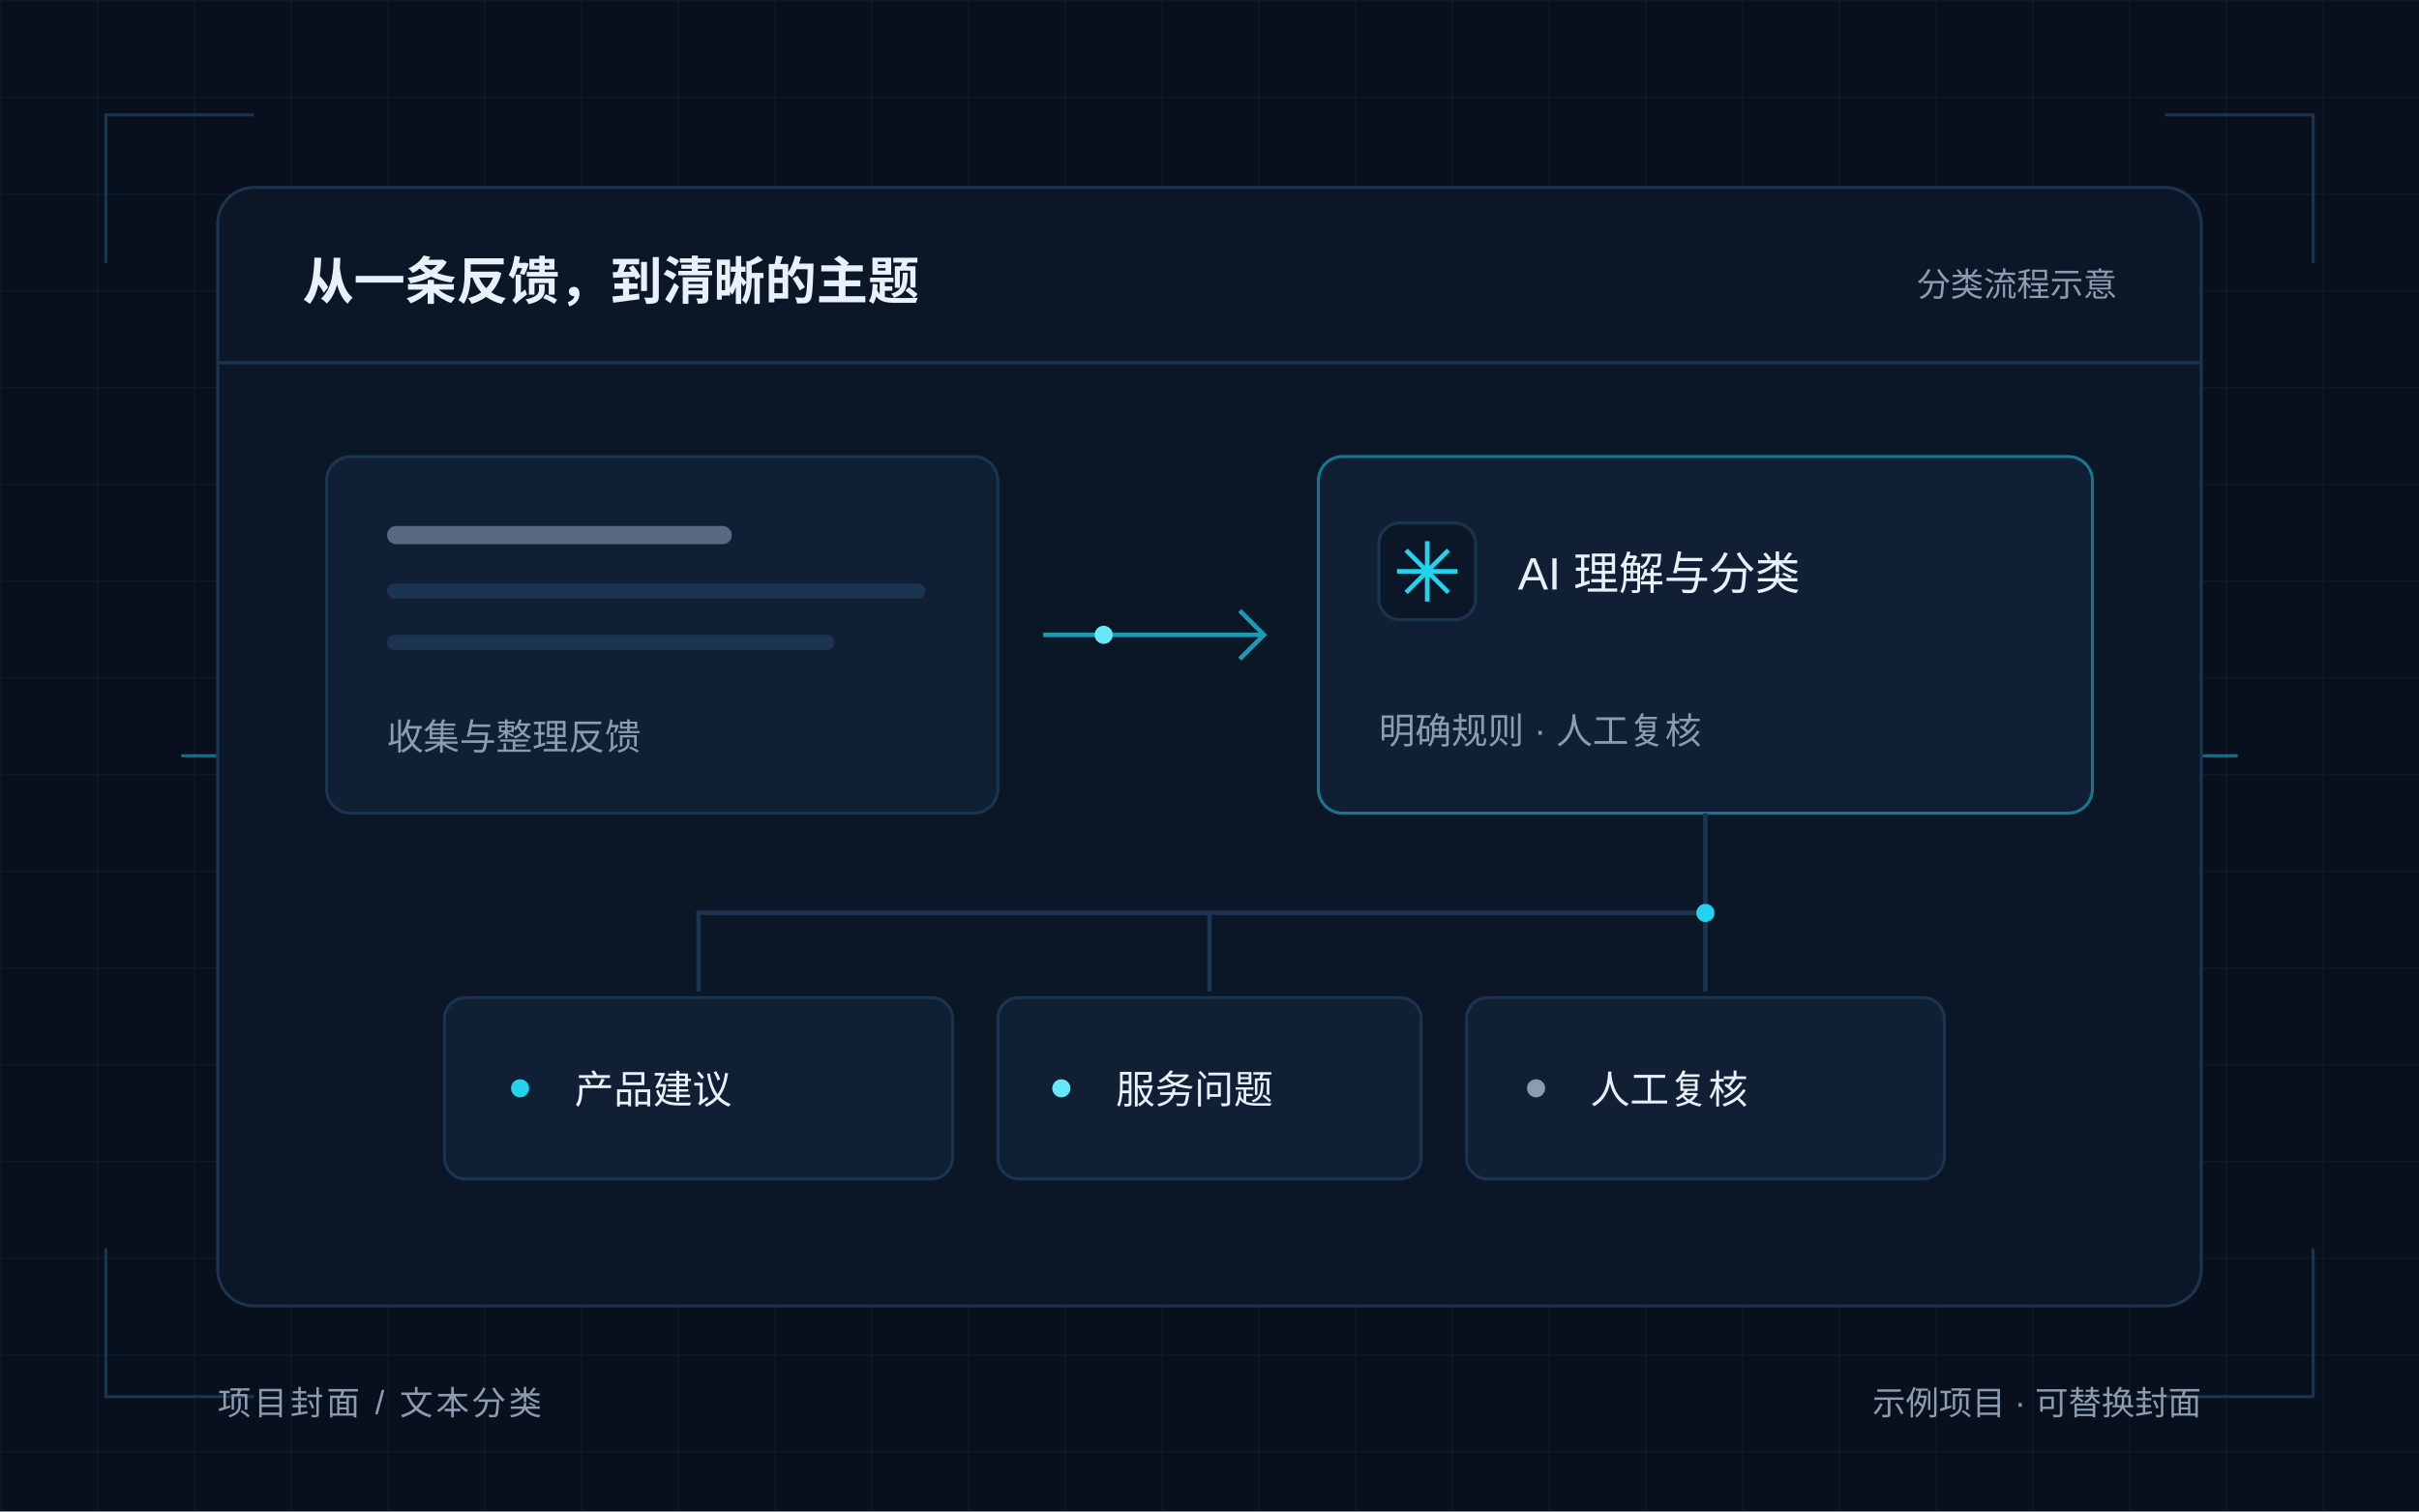
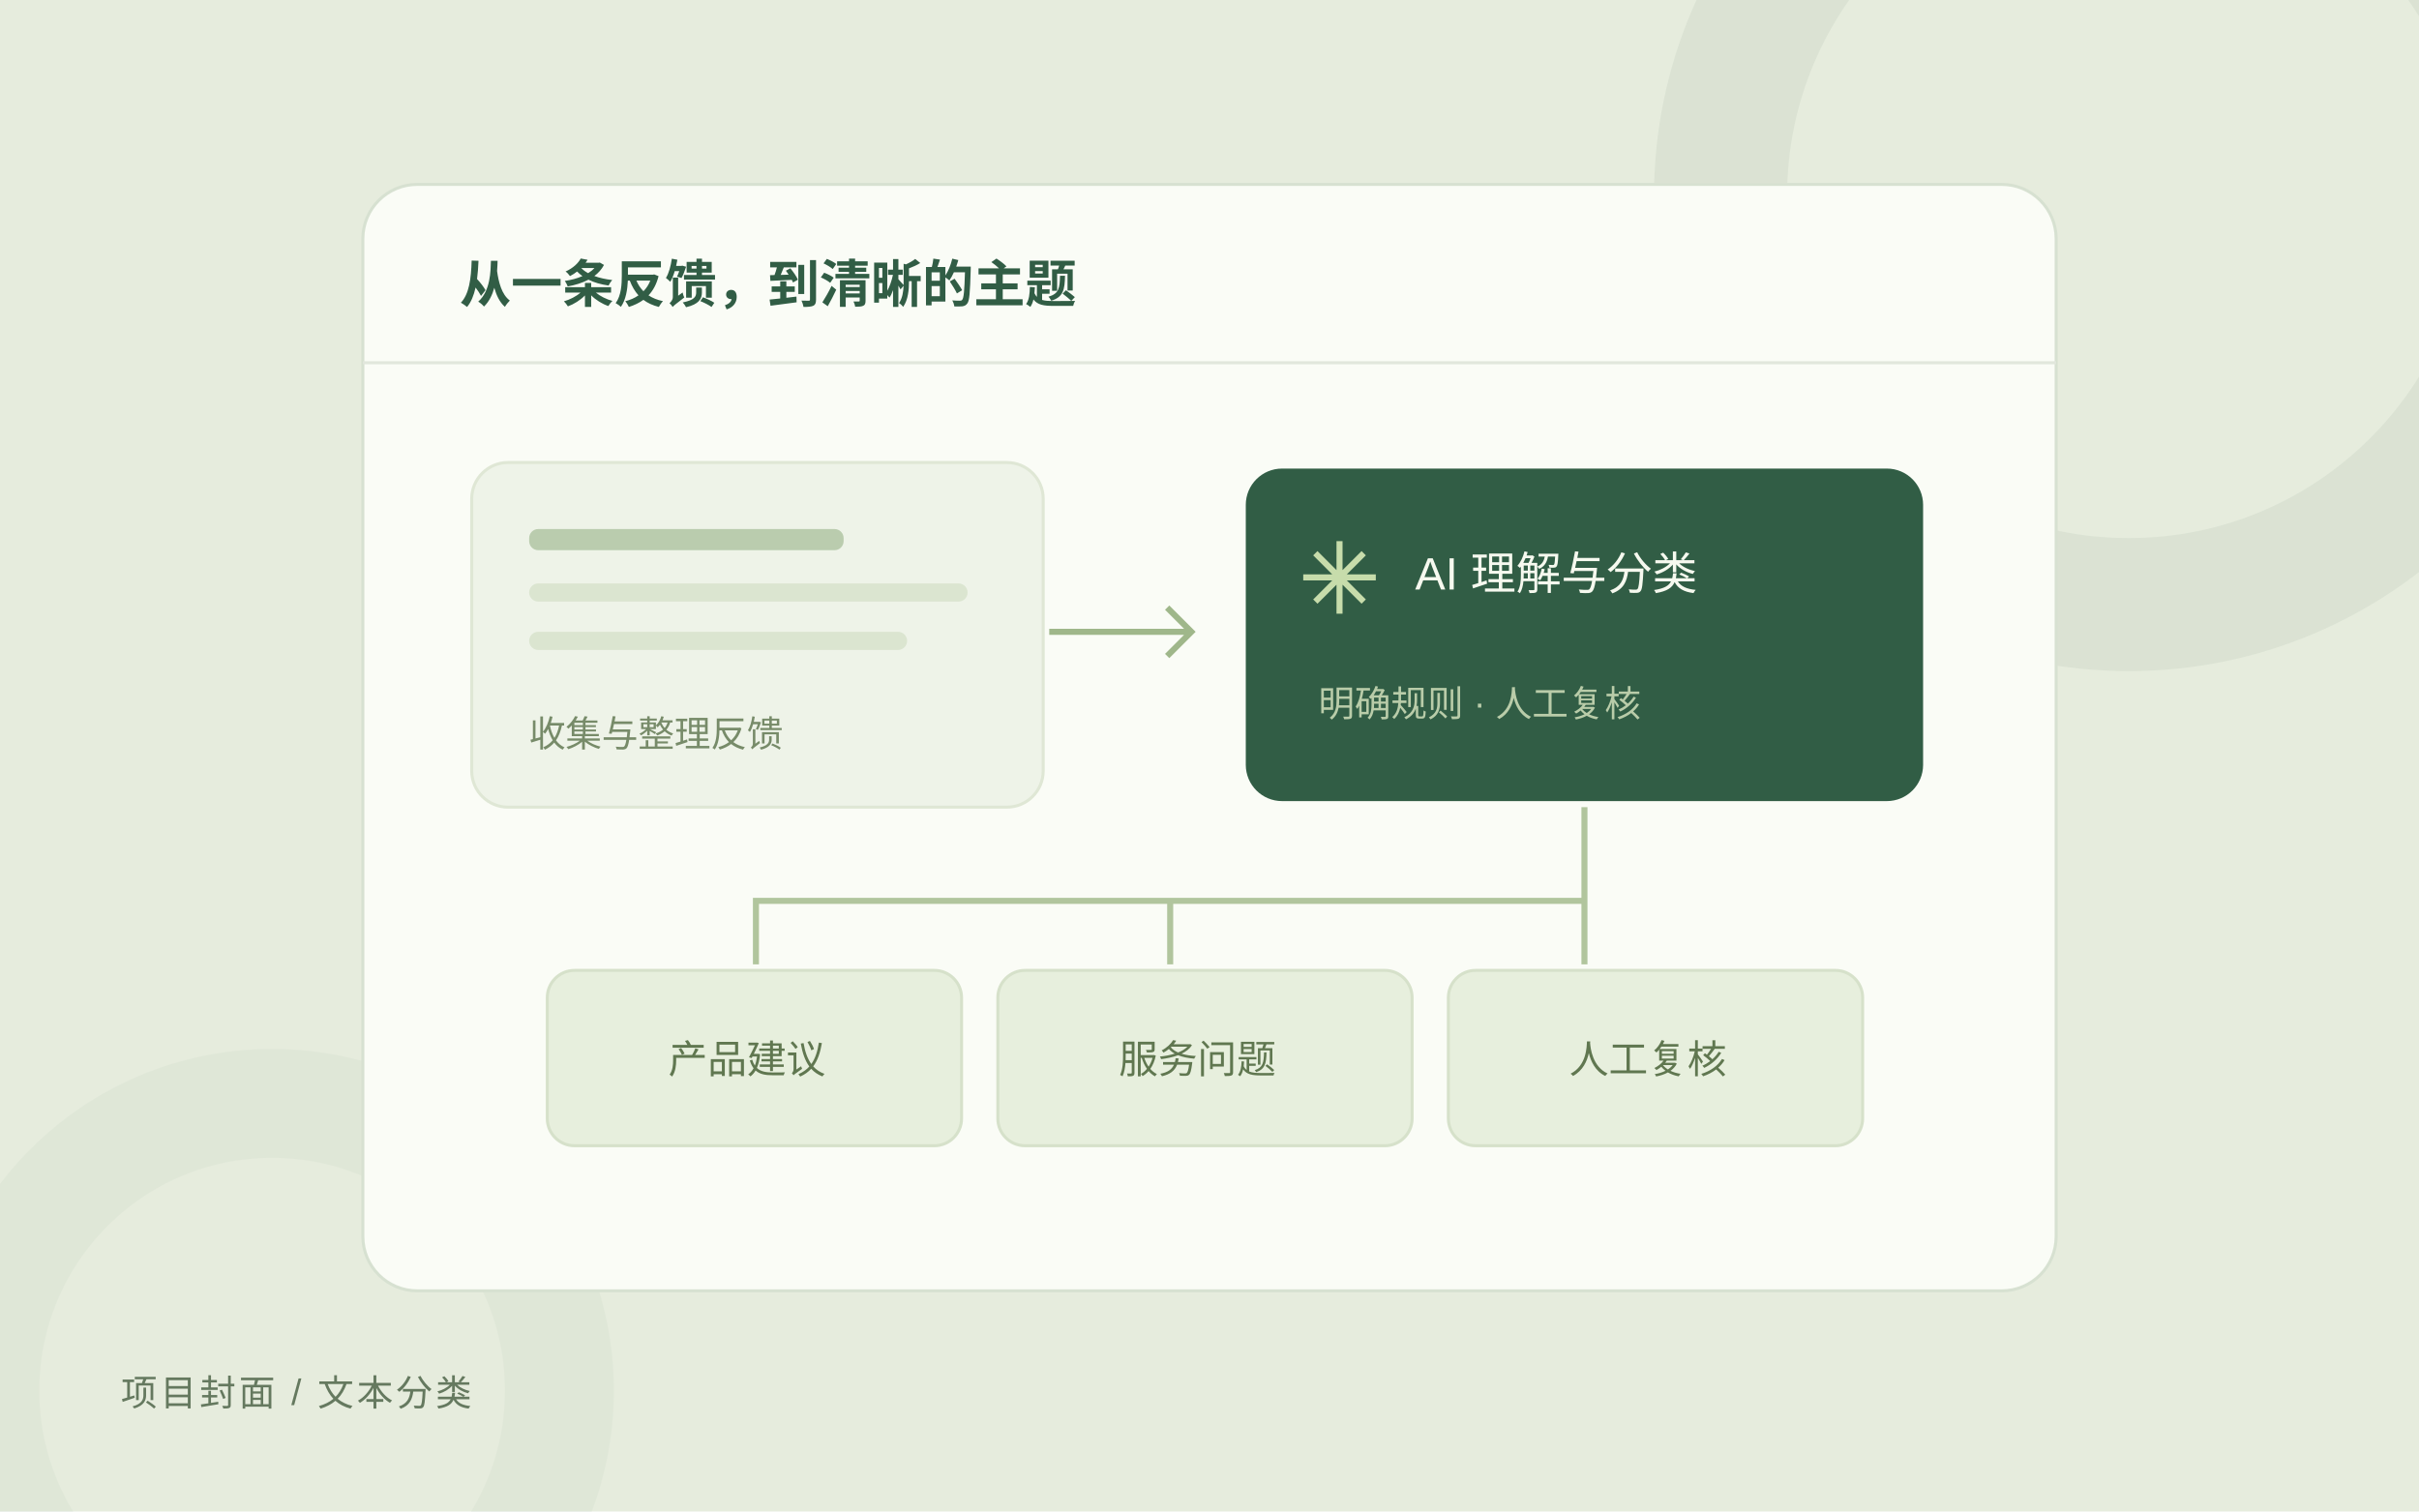
<svg xmlns="http://www.w3.org/2000/svg" width="800" height="500" viewBox="0 0 800 500" fill="none">
-   <defs>
-     <pattern id="grid" width="32" height="32" patternUnits="userSpaceOnUse">
-       <path d="M32 0H0V32" stroke="#1b3550" stroke-opacity=".25" />
-     </pattern>
-   </defs>
-   <rect width="800" height="500" fill="#07101c" />
-   <rect width="800" height="500" fill="url(#grid)" />
-   <path d="M35 87V38H84M716 38H765V87M35 413V462H84M716 462H765V413" stroke="#1b3550" />
-   <path d="M60 250H74M726 250H740" stroke="#22d3ee" stroke-opacity=".5" />
-   <rect x="72" y="62" width="656" height="370" rx="12" fill="#0b1627" stroke="#1b3550" />
-   <path d="M72 120H728" stroke="#1b3550" />
+   <rect width="800" height="500" fill="#E6ECDD" />
+   <circle cx="704" cy="65" r="135" stroke="#315D4510" stroke-width="44" />
+   <circle cx="90" cy="460" r="95" stroke="#315D4509" stroke-width="36" />
  <g font-family="Arial, PingFang SC, Microsoft YaHei, sans-serif">
-     <text x="100" y="99" font-size="17" fill="#e8f0fa" font-weight="600">从一条反馈，到清晰的主题</text>
-     <text x="700" y="98" text-anchor="end" font-size="11" fill="#8b9bb0">分类流程示意</text>
-     <rect x="108" y="151" width="222" height="118" rx="8" fill="#101f34" stroke="#1b3550" />
-     <rect x="128" y="174" width="114" height="6" rx="3" fill="#8b9bb0" fill-opacity=".6" />
-     <rect x="128" y="193" width="178" height="5" rx="2.5" fill="#1b3550" />
-     <rect x="128" y="210" width="148" height="5" rx="2.5" fill="#1b3550" />
-     <text x="128" y="248" font-size="12" fill="#8b9bb0">收集与整理反馈</text>
-     <path d="M345 210H418M410 202L418 210L410 218" stroke="#22d3ee" stroke-opacity=".7" stroke-width="1.5" />
-     <circle cx="365" cy="210" r="3" fill="#67e8f9" />
-     <rect x="436" y="151" width="256" height="118" rx="8" fill="#101f34" stroke="#22d3ee" stroke-opacity=".5" />
-     <rect x="456" y="173" width="32" height="32" rx="7" fill="#0b1627" stroke="#1b3550" />
-     <path d="M472 179V199M462 189H482M465 182L479 196M479 182L465 196" stroke="#22d3ee" stroke-width="1.5" />
-     <text x="502" y="195" fill="#e8f0fa" font-size="15">AI 理解与分类</text>
-     <text x="456" y="246" fill="#8b9bb0" font-size="12">明确规则 · 人工复核</text>
-     <path d="M564 269V302H231V328M400 302V328M564 302V328" stroke="#1b3550" stroke-width="1.5" />
-     <circle cx="564" cy="302" r="3" fill="#22d3ee" />
-     <g fill="#101f34" stroke="#1b3550">
-       <rect x="147" y="330" width="168" height="60" rx="7" />
-       <rect x="330" y="330" width="140" height="60" rx="7" />
-       <rect x="485" y="330" width="158" height="60" rx="7" />
+     <rect x="120" y="61" width="560" height="366" rx="18" fill="#FAFCF6" stroke="#D7E1D1" />
+     <text x="152" y="100" font-size="17" fill="#315D45" font-weight="600">从一条反馈，到清晰的主题</text>
+     <path d="M120 120H680" stroke="#E1E7DC" />
+     <rect x="156" y="153" width="189" height="114" rx="12" fill="#EEF3E8" stroke="#DFE7D5" />
+     <rect x="175" y="175" width="104" height="7" rx="3" fill="#BACCAE" />
+     <rect x="175" y="193" width="145" height="6" rx="3" fill="#DBE5D0" />
+     <rect x="175" y="209" width="125" height="6" rx="3" fill="#DBE5D0" />
+     <text x="175" y="247" font-size="12" fill="#778B69">收集与整理反馈</text>
+     <path d="M347 209H394M386 201L394 209L386 217" stroke="#9FB78A" stroke-width="2" />
+     <rect x="412" y="155" width="224" height="110" rx="12" fill="#315D45" />
+     <path d="M443 179V203M431 191H455M435 183L451 199M451 183L435 199" stroke="#C7DCAB" stroke-width="2" />
+     <text x="468" y="195" fill="#F6F9EF" font-size="15">AI 理解与分类</text>
+     <text x="436" y="237" fill="#B9CCA9" font-size="12">明确规则 · 人工复核</text>
+     <path d="M524 267V298H250V319M524 298V319M387 298V319" stroke="#B1C59D" stroke-width="2" />
+     <g fill="#E7EFDD" stroke="#D6E1CA">
+       <rect x="181" y="321" width="137" height="58" rx="9" />
+       <rect x="330" y="321" width="137" height="58" rx="9" />
+       <rect x="479" y="321" width="137" height="58" rx="9" />
    </g>
-     <circle cx="172" cy="360" r="3" fill="#22d3ee" />
-     <circle cx="351" cy="360" r="3" fill="#67e8f9" />
-     <circle cx="508" cy="360" r="3" fill="#8b9bb0" />
-     <text x="190" y="365" fill="#e8f0fa" font-size="13">产品建议</text>
-     <text x="369" y="365" fill="#e8f0fa" font-size="13">服务问题</text>
-     <text x="526" y="365" fill="#e8f0fa" font-size="13">人工复核</text>
-     <text x="72" y="468" fill="#8b9bb0" font-size="11" letter-spacing="1">项目封面 / 文本分类</text>
-     <text x="728" y="468" text-anchor="end" fill="#8b9bb0" font-size="11">示例项目 · 可替换封面</text>
+     <text x="221" y="355" fill="#607750" font-size="13">产品建议</text>
+     <text x="370" y="355" fill="#607750" font-size="13">服务问题</text>
+     <text x="519" y="355" fill="#607750" font-size="13">人工复核</text>
+     <text x="40" y="465" fill="#65795F" font-size="12" letter-spacing="1">项目封面 / 文本分类</text>
  </g>
</svg>
